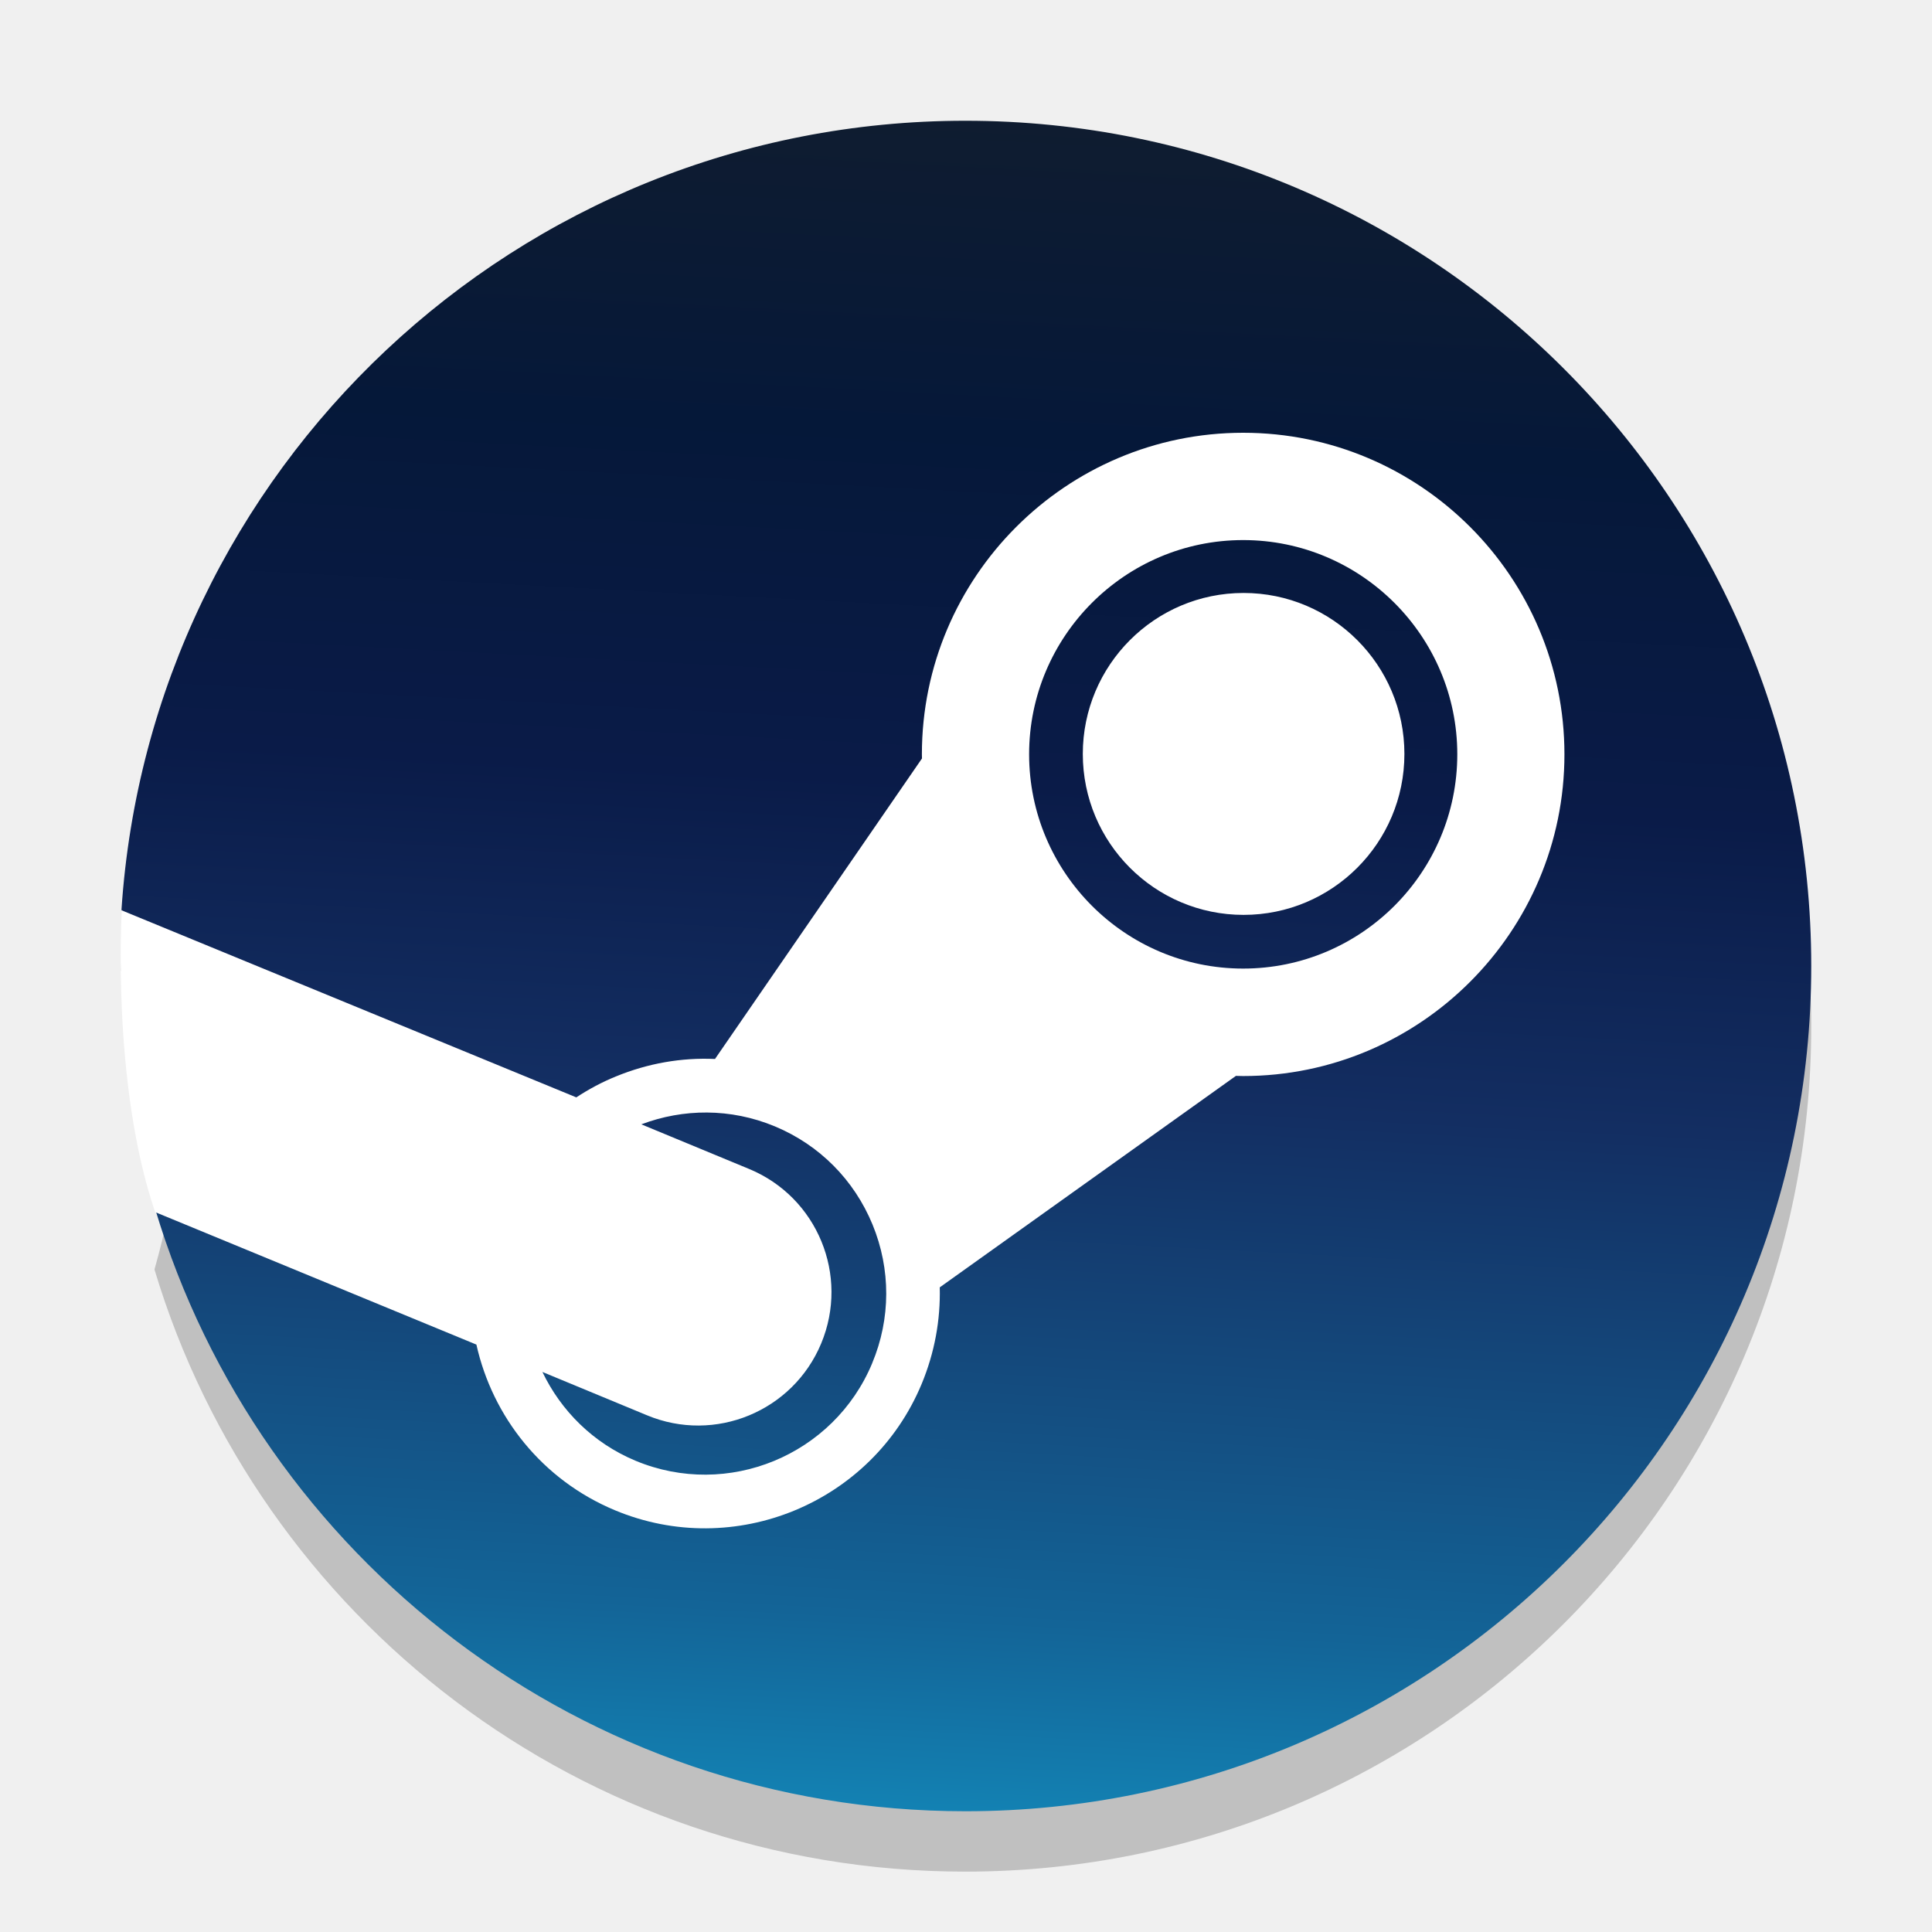
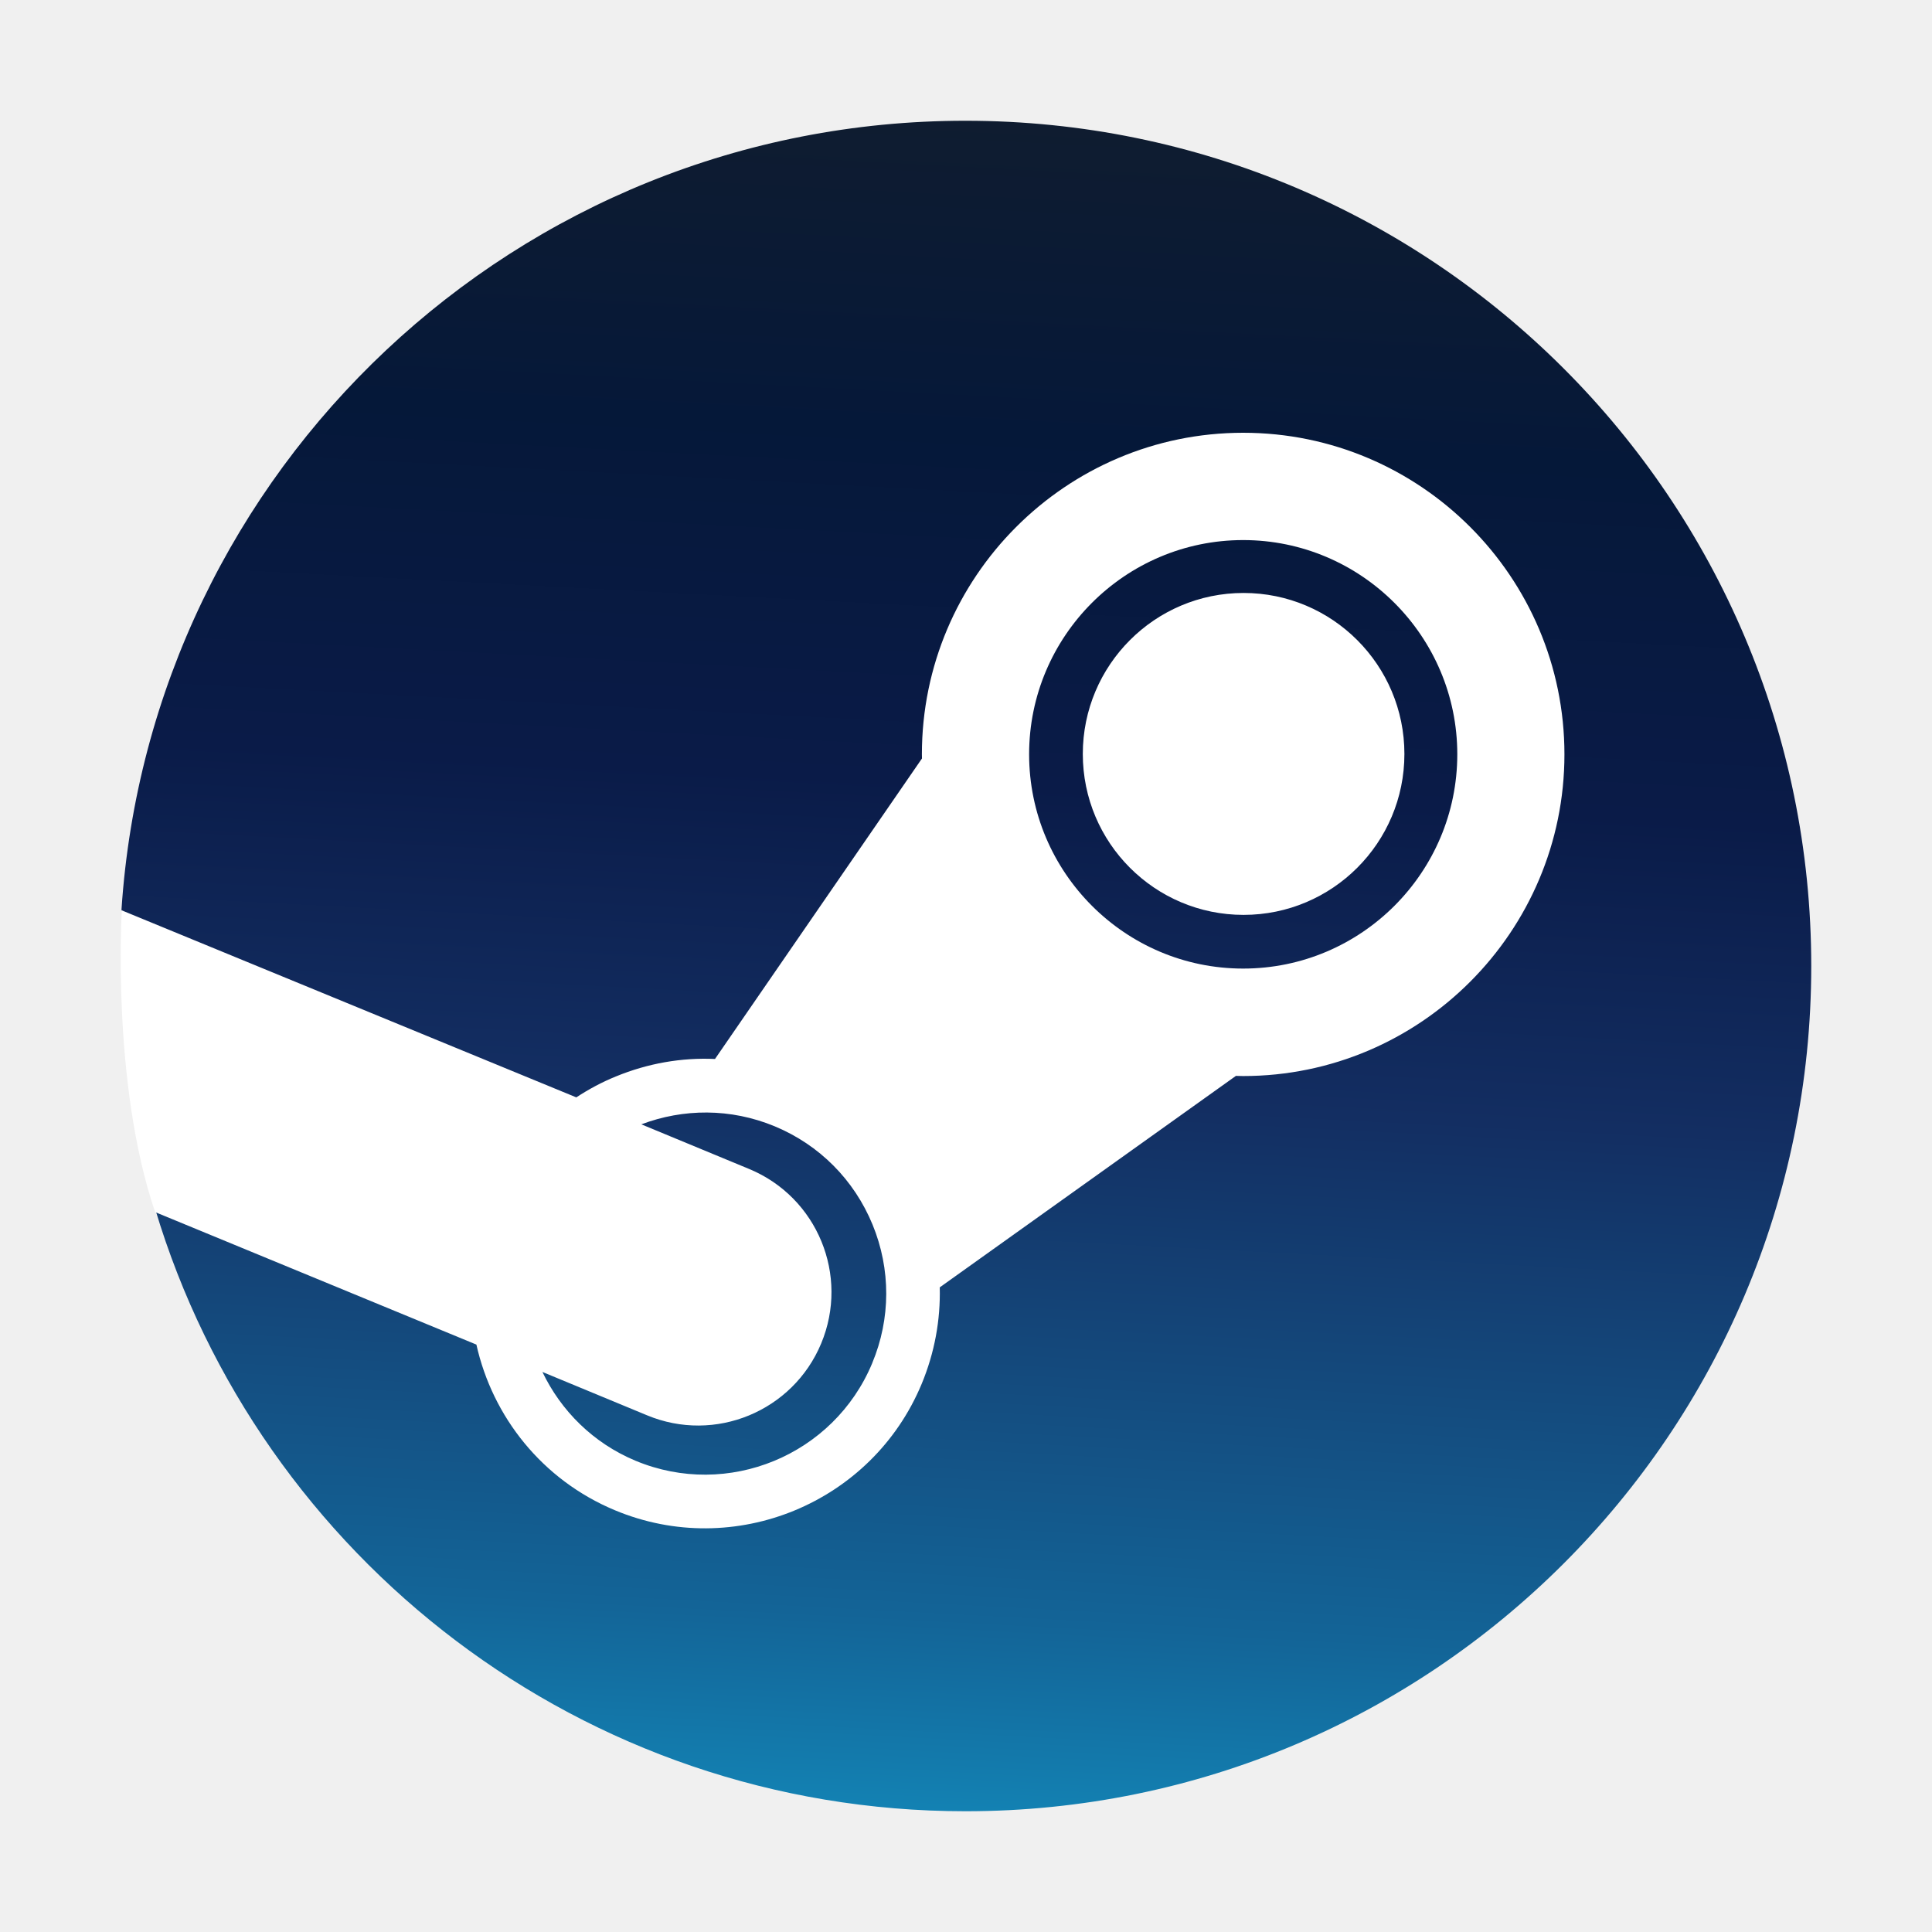
<svg xmlns="http://www.w3.org/2000/svg" width="32" height="32" version="1.1" viewBox="0 0 24 24" id="svg26">
  <defs id="defs10">
    <clipPath id="clipPath4">
      <rect width="384" height="384" id="rect2" x="0" y="0" />
    </clipPath>
    <clipPath id="clipPath8">
      <rect width="384" height="384" id="rect6" x="0" y="0" />
    </clipPath>
    <linearGradient gradientUnits="userSpaceOnUse" y1="2.168" gradientTransform="matrix(0.04465688,0,0,0.04470484,0.5617024,0.5617032)" id="a" x2="231.734" x1="257.781" y2="499.579">
      <stop stop-color="#111D2E" offset="0" id="stop905" />
      <stop stop-color="#051839" offset=".212" id="stop907" />
      <stop stop-color="#0A1B48" offset=".407" id="stop909" />
      <stop stop-color="#132E62" offset=".581" id="stop911" />
      <stop stop-color="#144B7E" offset=".738" id="stop913" />
      <stop stop-color="#136497" offset=".873" id="stop915" />
      <stop stop-color="#1387B8" offset="1" id="stop917" />
    </linearGradient>
    <linearGradient gradientUnits="userSpaceOnUse" y1="2.168" gradientTransform="matrix(0.7495975,0,0,0.7504027,-5.9322034e-6,4.2372881e-7)" id="a-3" x2="231.734" x1="257.781" y2="499.579">
      <stop stop-color="#111D2E" offset="0" id="stop905-6" />
      <stop stop-color="#051839" offset=".212" id="stop907-7" />
      <stop stop-color="#0A1B48" offset=".407" id="stop909-5" />
      <stop stop-color="#132E62" offset=".581" id="stop911-3" />
      <stop stop-color="#144B7E" offset=".738" id="stop913-5" />
      <stop stop-color="#136497" offset=".873" id="stop915-6" />
      <stop stop-color="#1387B8" offset="1" id="stop917-2" />
    </linearGradient>
    <linearGradient gradientUnits="userSpaceOnUse" y1="2.168" gradientTransform="matrix(0.7495975,0,0,0.7504027,-159.5337,196.8814)" id="a-4" x2="231.734" x1="257.781" y2="499.579">
      <stop stop-color="#111D2E" offset="0" id="stop905-0" />
      <stop stop-color="#051839" offset=".212" id="stop907-5" />
      <stop stop-color="#0A1B48" offset=".407" id="stop909-7" />
      <stop stop-color="#132E62" offset=".581" id="stop911-7" />
      <stop stop-color="#144B7E" offset=".738" id="stop913-3" />
      <stop stop-color="#136497" offset=".873" id="stop915-2" />
      <stop stop-color="#1387B8" offset="1" id="stop917-8" />
    </linearGradient>
  </defs>
-   <path style="opacity:0.2;fill:#000000;fill-opacity:1;stroke-width:0.045" d="M 1.919,15.77 C 3.217,20.097 7.234,23.25 11.989,23.25 17.794,23.25 22.5,18.549 22.5,12.75 22.5,6.951 17.794,2.25 11.989,2.25 c -5.571,0 -10.129,4.329 -10.489,9.802 0.68,1.141 0.946,1.847 0.419,3.718 z" id="path922-7" />
  <path style="fill:url(#a);stroke-width:0.045" d="M 1.928,15.02 C 3.226,19.347 7.241,22.5 11.993,22.5 17.796,22.5 22.5,17.799 22.5,12 22.5,6.201 17.796,1.5 11.993,1.5 6.425,1.5 1.869,5.829 1.509,11.302 c 0.68,1.141 0.945,1.847 0.419,3.718 z" id="path922" />
  <path style="fill:#ffffff;stroke-width:0.045" d="m 11.452,9.37 c 0,0.018 0,0.035 9.8e-4,0.052 L 8.882,13.155 c -0.416,-0.019 -0.834,0.054 -1.231,0.217 -0.175,0.071 -0.338,0.159 -0.492,0.26 l -5.646,-2.323 c 4.5e-5,0 -0.131,2.148 0.414,3.748 l 3.991,1.646 c 0.2,0.895 0.815,1.68 1.721,2.058 1.483,0.619 3.193,-0.087 3.81,-1.569 0.161,-0.388 0.235,-0.794 0.225,-1.2 l 3.679,-2.627 c 0.03,9.8e-4 0.06,0.002 0.09,0.002 2.201,0 3.991,-1.794 3.991,-3.996 0,-2.203 -1.789,-3.995 -3.991,-3.995 -2.201,0 -3.991,1.792 -3.991,3.995 z M 10.835,16.934 C 10.358,18.079 9.04,18.623 7.895,18.146 7.367,17.926 6.968,17.523 6.738,17.043 l 1.299,0.538 c 0.844,0.352 1.813,-0.049 2.164,-0.892 0.352,-0.845 -0.047,-1.814 -0.891,-2.166 L 7.967,13.967 c 0.518,-0.196 1.107,-0.204 1.658,0.025 0.555,0.231 0.985,0.665 1.214,1.22 0.228,0.555 0.227,1.168 -0.004,1.721 m 4.608,-4.901 c -1.466,0 -2.659,-1.194 -2.659,-2.662 0,-1.467 1.193,-2.661 2.659,-2.661 1.466,0 2.66,1.195 2.66,2.661 0,1.468 -1.193,2.662 -2.66,2.662 m -1.992,-2.666 c 0,-1.104 0.895,-2 1.997,-2 1.103,0 1.998,0.896 1.998,2 0,1.104 -0.895,1.999 -1.998,1.999 -1.102,0 -1.997,-0.895 -1.997,-1.999 z" id="path924" />
</svg>
